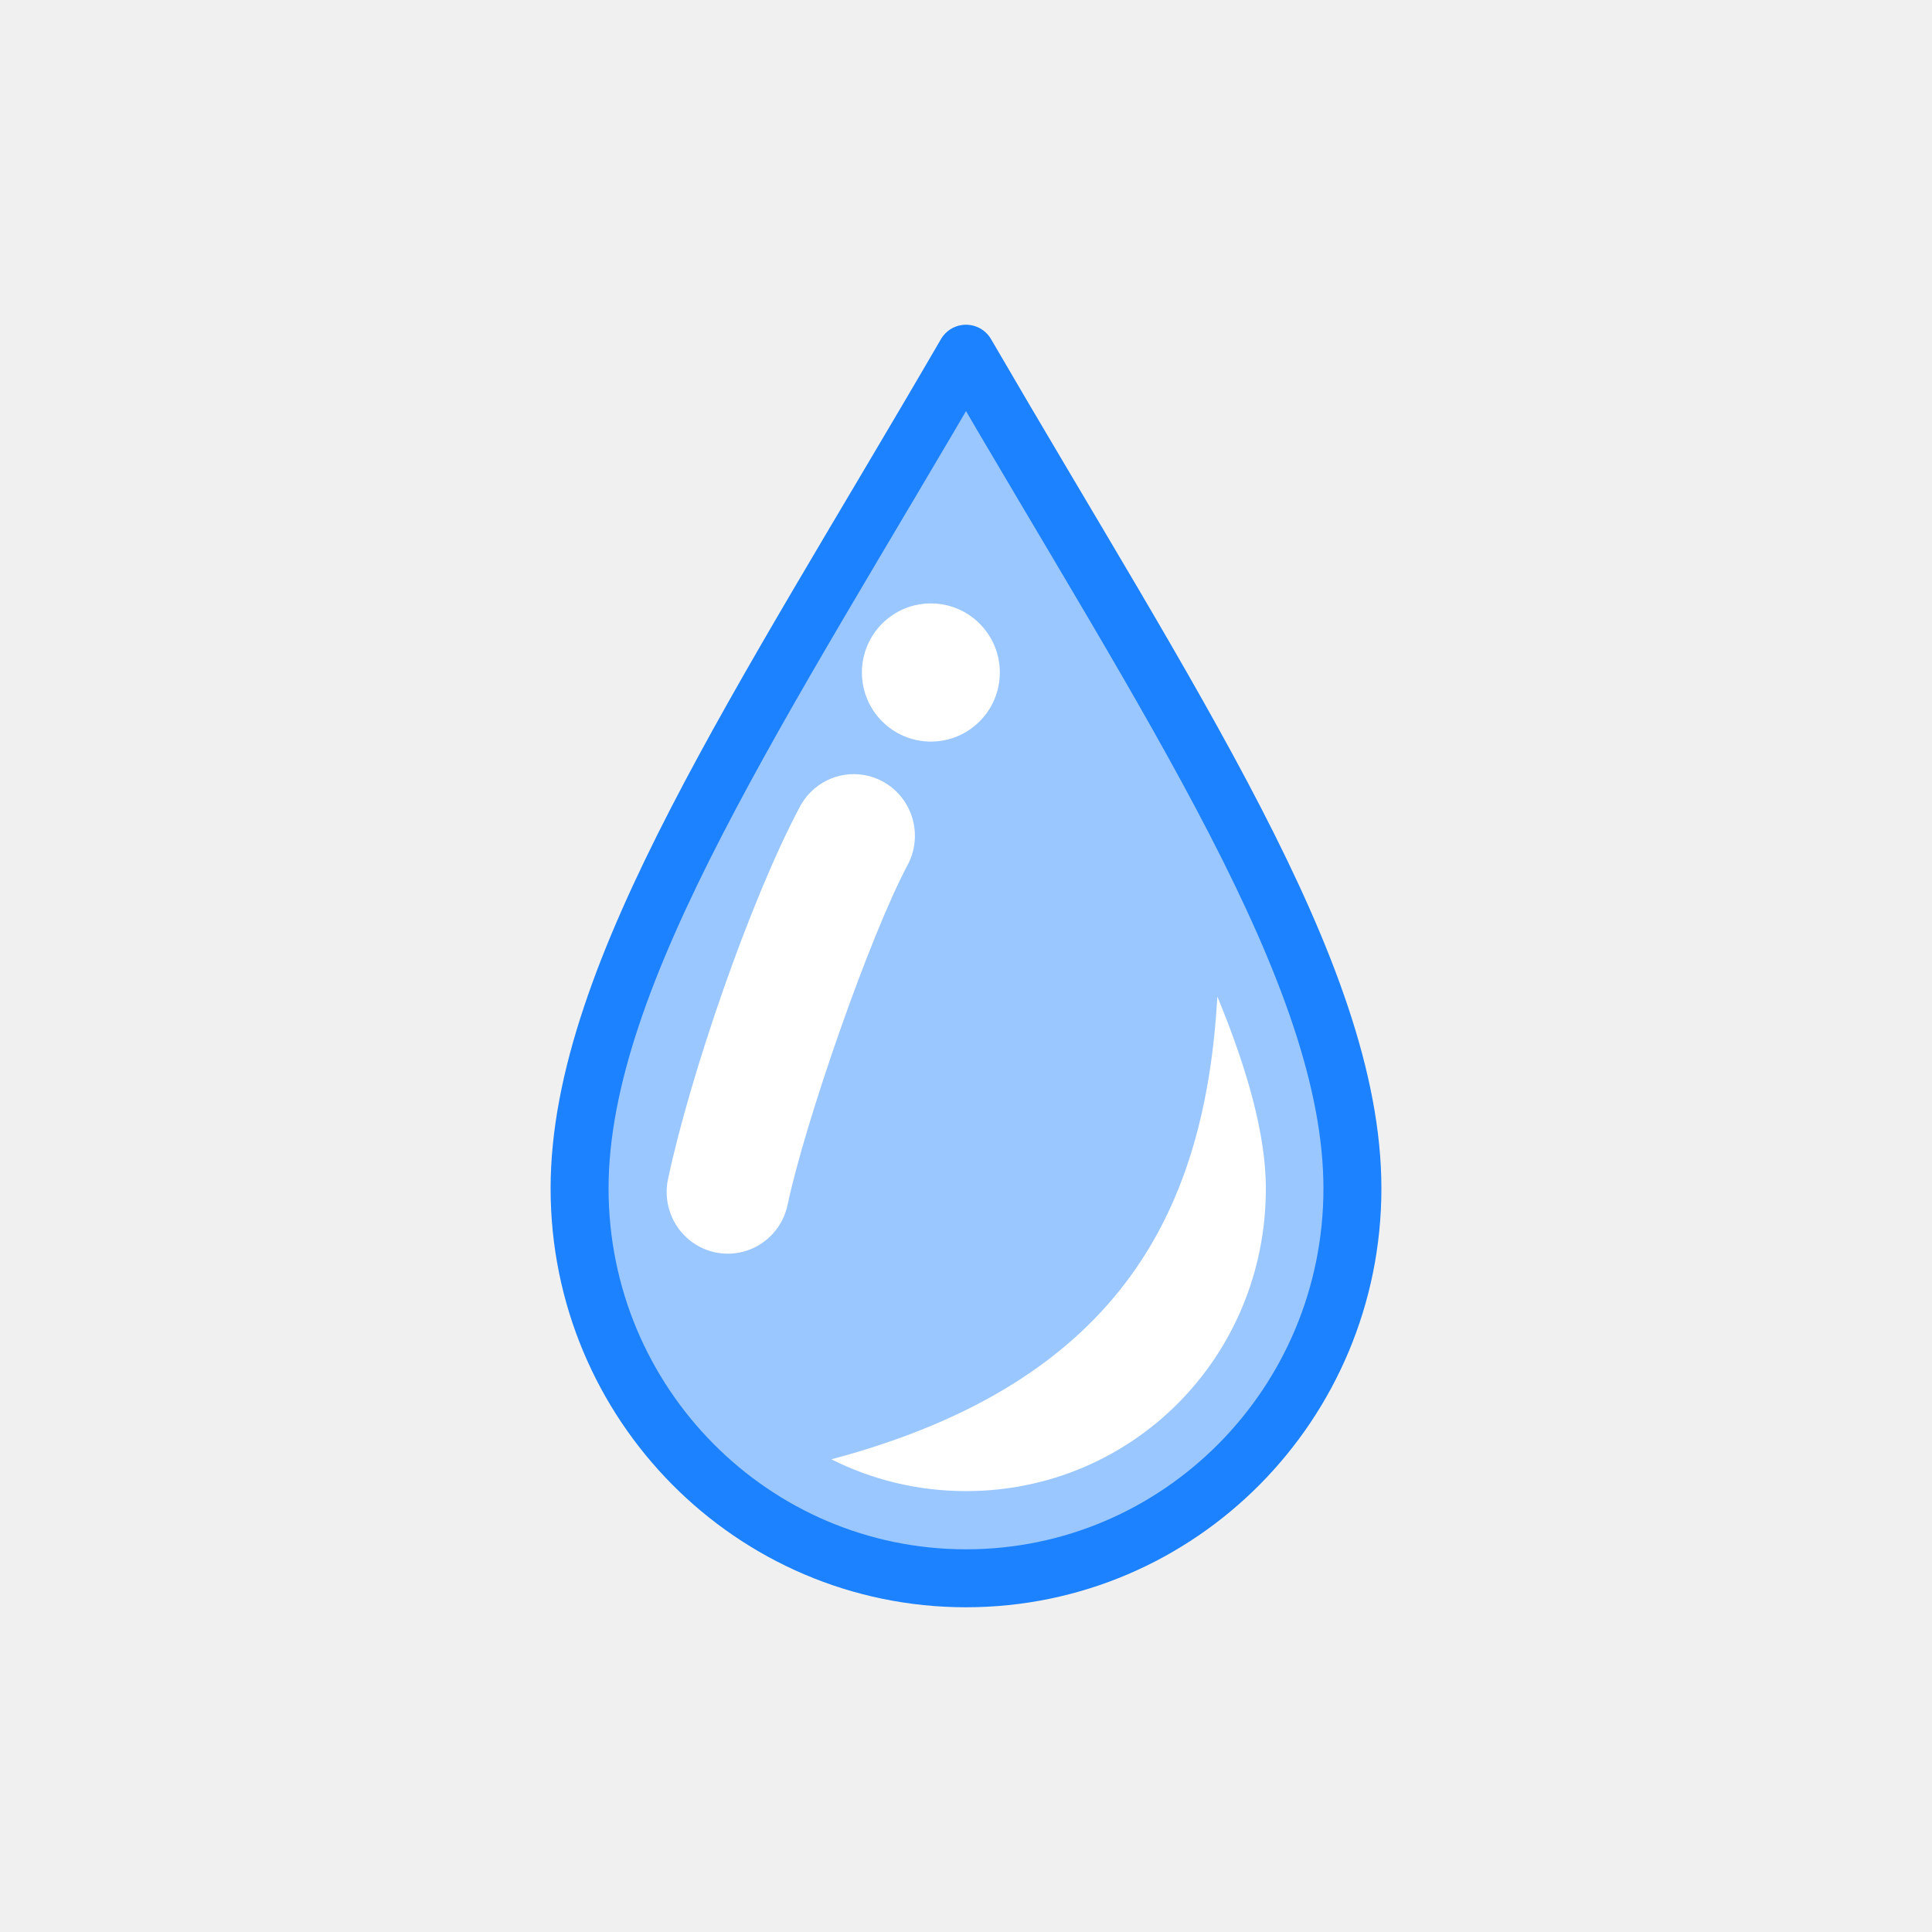
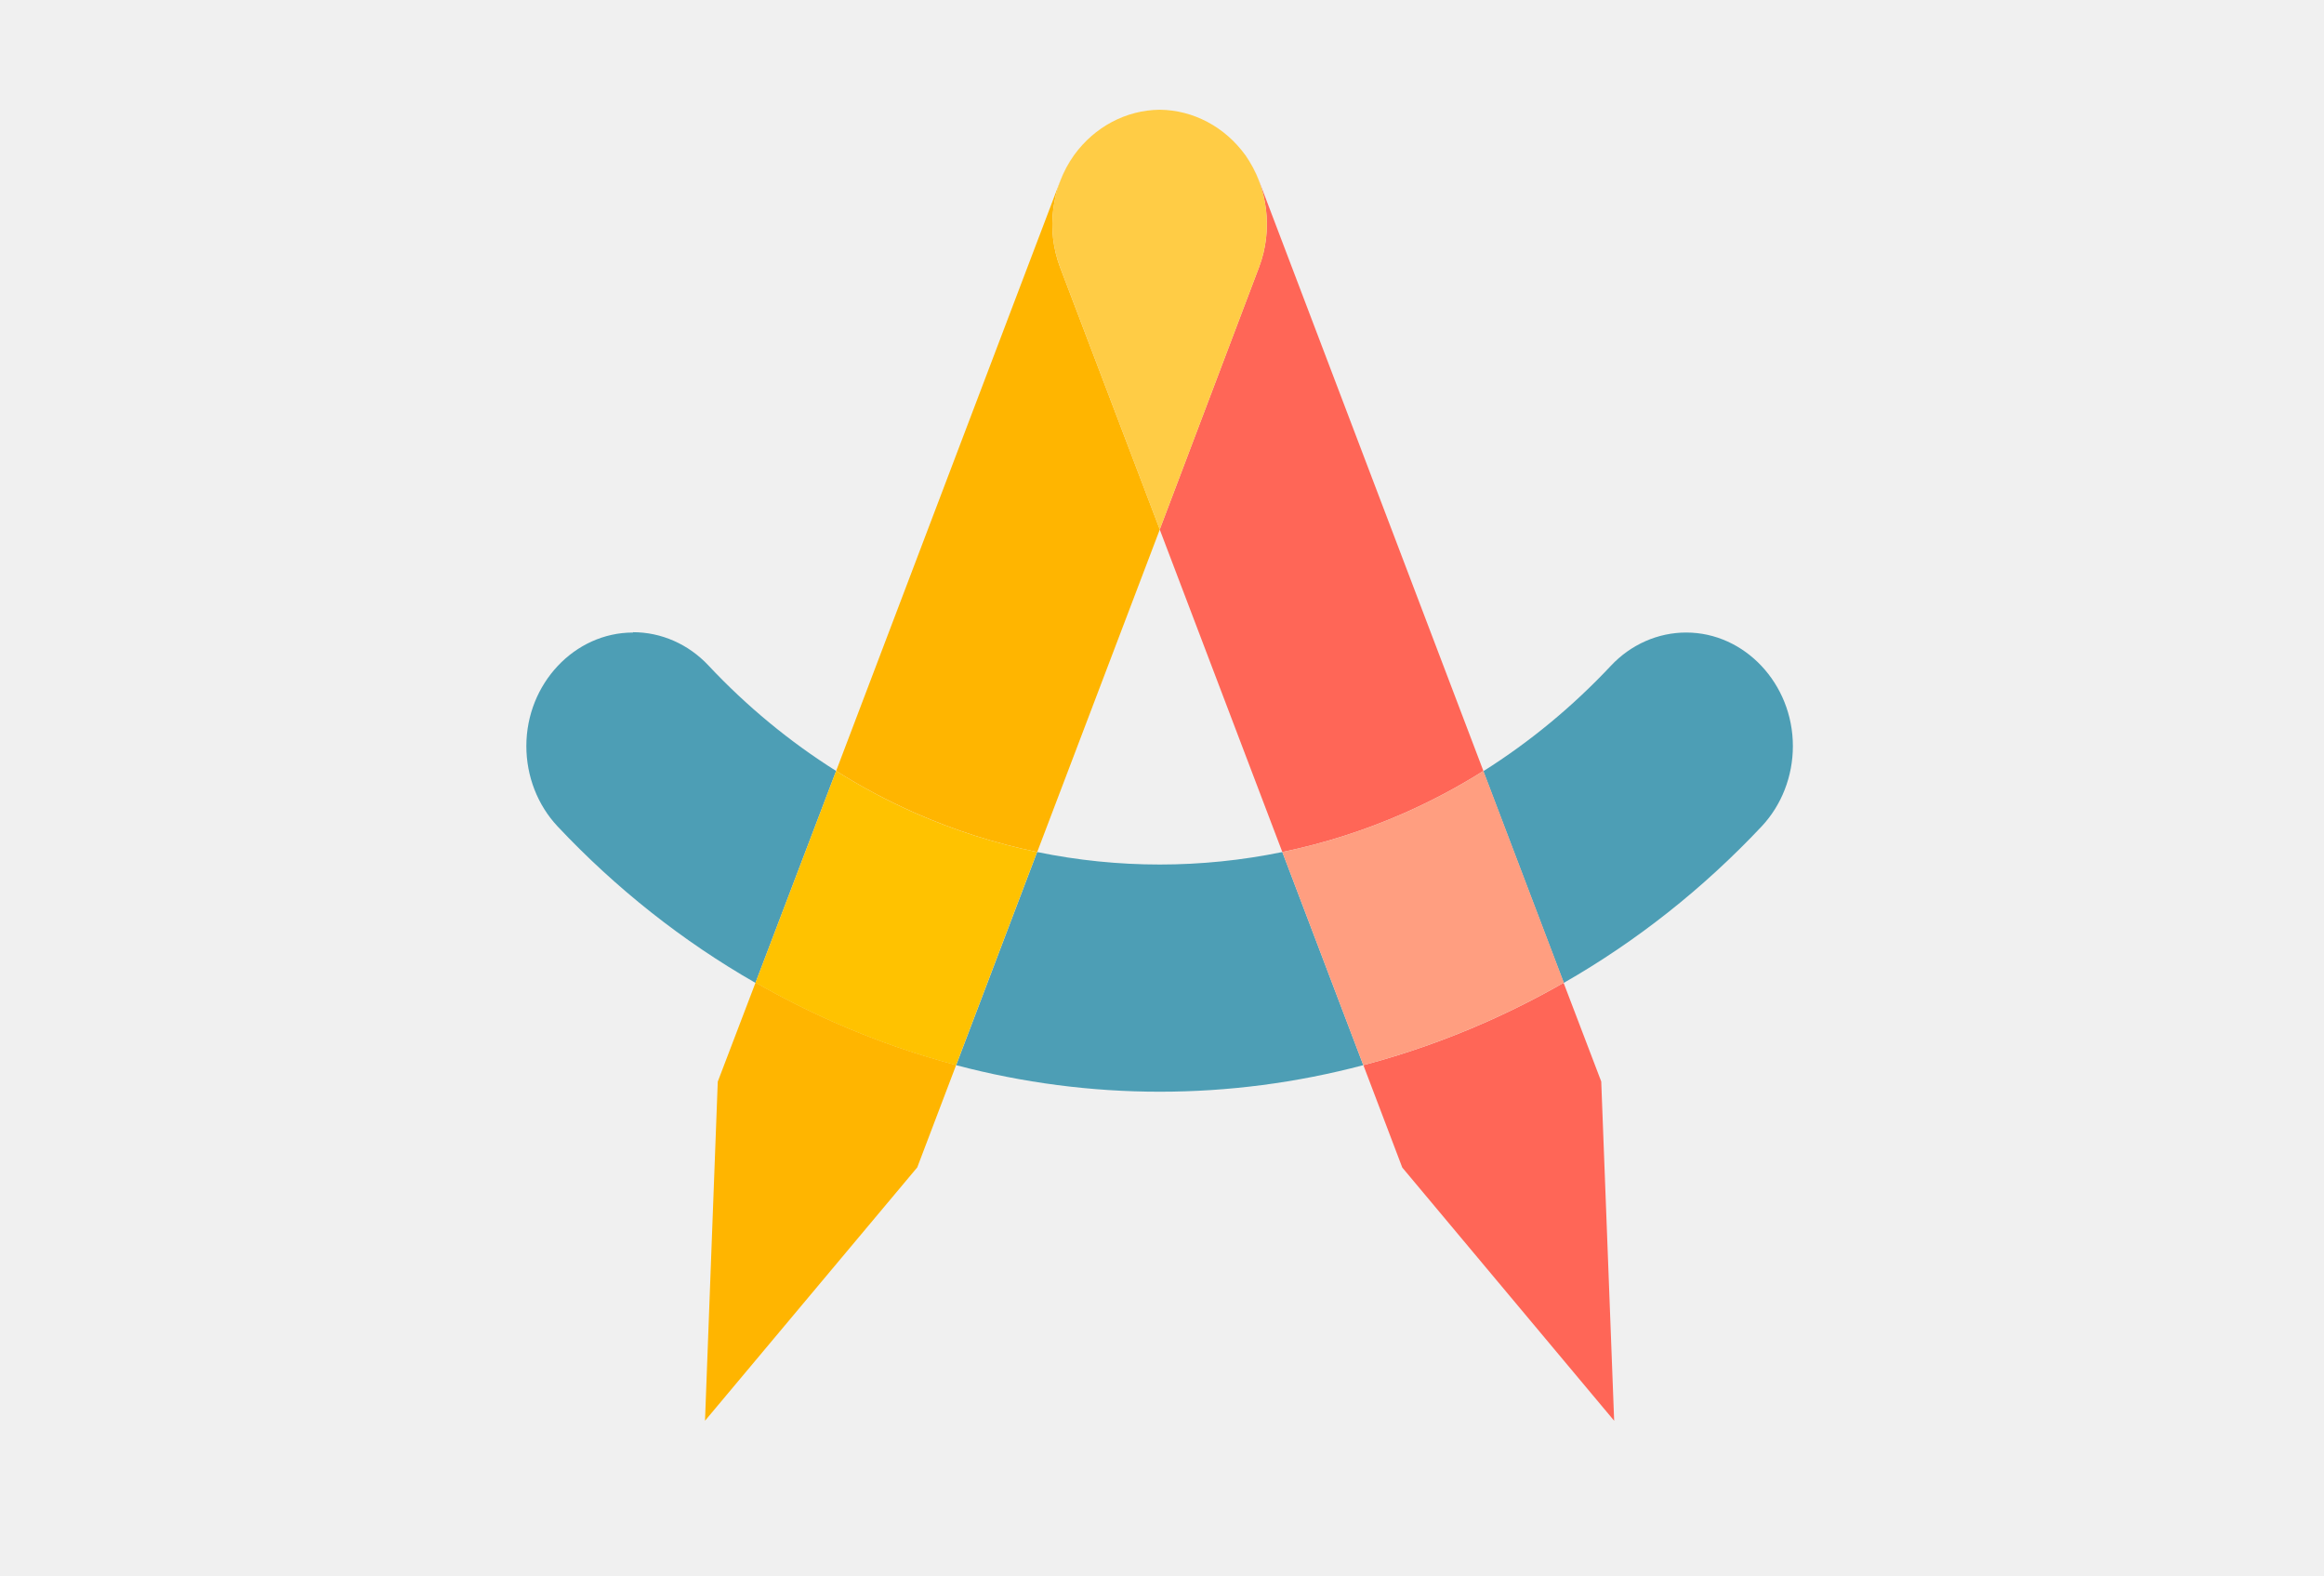
- <svg xmlns="http://www.w3.org/2000/svg" version="1.1" style="overflow:visible" viewBox="-250 -250 500 500" height="500px" width="500px">
-   <rect fill-opacity="0" fill="rgb(0,0,0)" height="500" width="500" y="-250" x="-250" />
-   <svg version="1.1" y="-250" x="-250" viewBox="-250 -250 500 500" height="500px" width="500px" style="overflow:visible">
-     <g transform="rotate(0,0,0)" stroke-linejoin="round" fill="#fff">
-       <path stroke-linecap="butt" stroke-linejoin="round" stroke="none" fill="rgb(154,199,255)" d="m0-158.46c-52.703 90.702-100.005 160.307-100.005 216.03c0 55.72 44.774 100.89 100.005 100.89s100.005-45.17 100.005-100.89s-47.302-125.332-100.005-216.03z" />
-       <path stroke-linecap="butt" stroke-linejoin="round" stroke="none" fill="rgb(255,255,255)" d="m8.757-75.958a17.848 17.881 0 0 1-17.848 17.88a17.848 17.881 0 0 1-17.848-17.88a17.848 17.881 0 0 1 17.848-17.881a17.848 17.881 0 0 1 17.848 17.881z" />
-       <path stroke-linecap="butt" stroke-linejoin="round" stroke="none" fill="rgb(255,255,255)" d="m-26.261-49.408a15.821 15.961 0 0 0-16.832 8.378c-12.853 24.207-28.267 69.177-33.971 95.934a15.821 15.961 0 1 0 30.931 6.712c4.62-21.669 21.229-69.305 30.93-87.576a15.821 15.961 0 0 0-11.06-23.449z" />
-       <path stroke-linecap="butt" stroke-linejoin="round" stroke="none" fill="rgb(255,255,255)" d="m65.054 7.9c-3.074 53.843-23.835 99.539-99.897 119.768c10.458 5.261 22.278 8.229 34.842 8.229c43.125 0 77.604-34.784 77.604-78.291c0-13.71-4.591-30.388-12.549-49.706z" />
-       <path stroke-linecap="butt" stroke-linejoin="round" stroke-width="15" stroke-opacity="1" stroke="rgb(28,130,255)" fill="none" d="m0-158.46c-52.703 90.702-100.005 160.307-100.005 216.03c0 55.72 44.774 100.89 100.005 100.89s100.005-45.17 100.005-100.89s-47.302-125.332-100.005-216.03z" />
+ <svg xmlns="http://www.w3.org/2000/svg" width="100%" height="100%" viewBox="0 0 413 280" version="1.1" xml:space="preserve" style="fill-rule:evenodd;clip-rule:evenodd;stroke-linejoin:round;stroke-miterlimit:1.414;">
+   <g transform="matrix(4.16667,0,0,4.16667,-0,-0)">
+     <g transform="matrix(0.322165,0,0,0.342967,22.4528,4.67935)">
+       <path d="M30.33,108.53L25.33,120.84L23.64,163L51.74,131.5L56.89,118.77C51.388,117.405 45.997,115.63 40.76,113.46C37.206,111.987 33.728,110.334 30.34,108.51L30.33,108.53ZM72.51,5.63C71.751,6.622 71.129,7.712 70.66,8.87L41,82.21C44.363,84.197 47.862,85.944 51.47,87.44C56.677,89.595 62.088,91.22 67.62,92.29L83.85,52.19L70.63,19.55C68.784,14.906 69.498,9.618 72.51,5.63Z" style="fill:rgb(255,181,0);fill-rule:nonzero;" />
    </g>
-   </svg>
+     <g transform="matrix(0.322165,0,0,0.342967,22.4528,4.67935)">
+       <path d="M95.17,5.64C98.162,9.635 98.857,14.917 97,19.55L83.84,52.19L100.07,92.29C105.602,91.219 111.013,89.594 116.22,87.44C119.828,85.944 123.327,84.197 126.69,82.21L97,8.87C96.534,7.716 95.915,6.63 95.16,5.64L95.17,5.64Z" style="fill:rgb(255,102,87);fill-rule:nonzero;" />
+     </g>
+     <g transform="matrix(0.322165,0,0,0.342967,22.4528,4.67935)">
+       <path d="M83.84,0C79.403,0.039 75.221,2.117 72.51,5.63C69.498,9.618 68.784,14.906 70.63,19.55L83.84,52.19L97,19.55C98.857,14.917 98.162,9.635 95.17,5.64C92.461,2.123 88.279,0.041 83.84,0Z" style="fill:rgb(255,204,69);fill-rule:nonzero;" />
+     </g>
+     <g transform="matrix(0.322165,0,0,0.342967,22.4528,4.67935)">
+       <path d="M137.35,108.53C133.962,110.354 130.484,112.006 126.93,113.48C121.693,115.65 116.302,117.425 110.8,118.79L115.95,131.52L144,163L142.29,120.82L137.29,108.51L137.35,108.53Z" style="fill:rgb(255,102,87);fill-rule:nonzero;" />
+     </g>
+     <g transform="matrix(0.322165,0,0,0.342967,22.4528,4.67935)">
+       <path d="M67.61,92.29L56.89,118.79C74.586,123.192 93.094,123.192 110.79,118.79L100.07,92.29C89.349,94.362 78.331,94.362 67.61,92.29ZM14.12,65C14.116,65 14.112,65 14.109,65C6.363,65 -0.011,71.374 -0.011,79.12C-0.011,82.861 1.476,86.453 4.12,89.1C11.858,96.829 20.685,103.385 30.32,108.56L41,82.21C34.838,78.569 29.159,74.164 24.1,69.1C21.452,66.444 17.85,64.953 14.1,64.96L14.12,65ZM153.56,65C149.81,64.993 146.208,66.484 143.56,69.14C138.506,74.199 132.835,78.6 126.68,82.24L137.33,108.56C146.965,103.385 155.792,96.829 163.53,89.1C166.174,86.453 167.661,82.861 167.661,79.12C167.661,71.374 161.287,65 153.541,65C153.538,65 153.534,65 153.53,65L153.56,65Z" style="fill:rgb(77,158,181);fill-rule:nonzero;" />
+     </g>
+     <g transform="matrix(0.322165,0,0,0.342967,22.4528,4.67935)">
+       <path d="M41,82.21L30.33,108.53C33.718,110.354 37.196,112.007 40.75,113.48C45.987,115.65 51.378,117.425 56.88,118.79L67.6,92.29C62.068,91.22 56.657,89.595 51.45,87.44C47.848,85.944 44.357,84.196 41,82.21Z" style="fill:rgb(255,194,0);fill-rule:nonzero;" />
+     </g>
+     <g transform="matrix(0.322165,0,0,0.342967,22.4528,4.67935)">
+       <path d="M126.69,82.21C123.327,84.197 119.828,85.944 116.22,87.44C111.013,89.594 105.602,91.219 100.07,92.29L110.79,118.79C116.292,117.425 121.683,115.65 126.92,113.48C130.474,112.006 133.952,110.354 137.34,108.53L126.69,82.21Z" style="fill:rgb(255,158,128);fill-rule:nonzero;" />
+     </g>
+   </g>
</svg>
